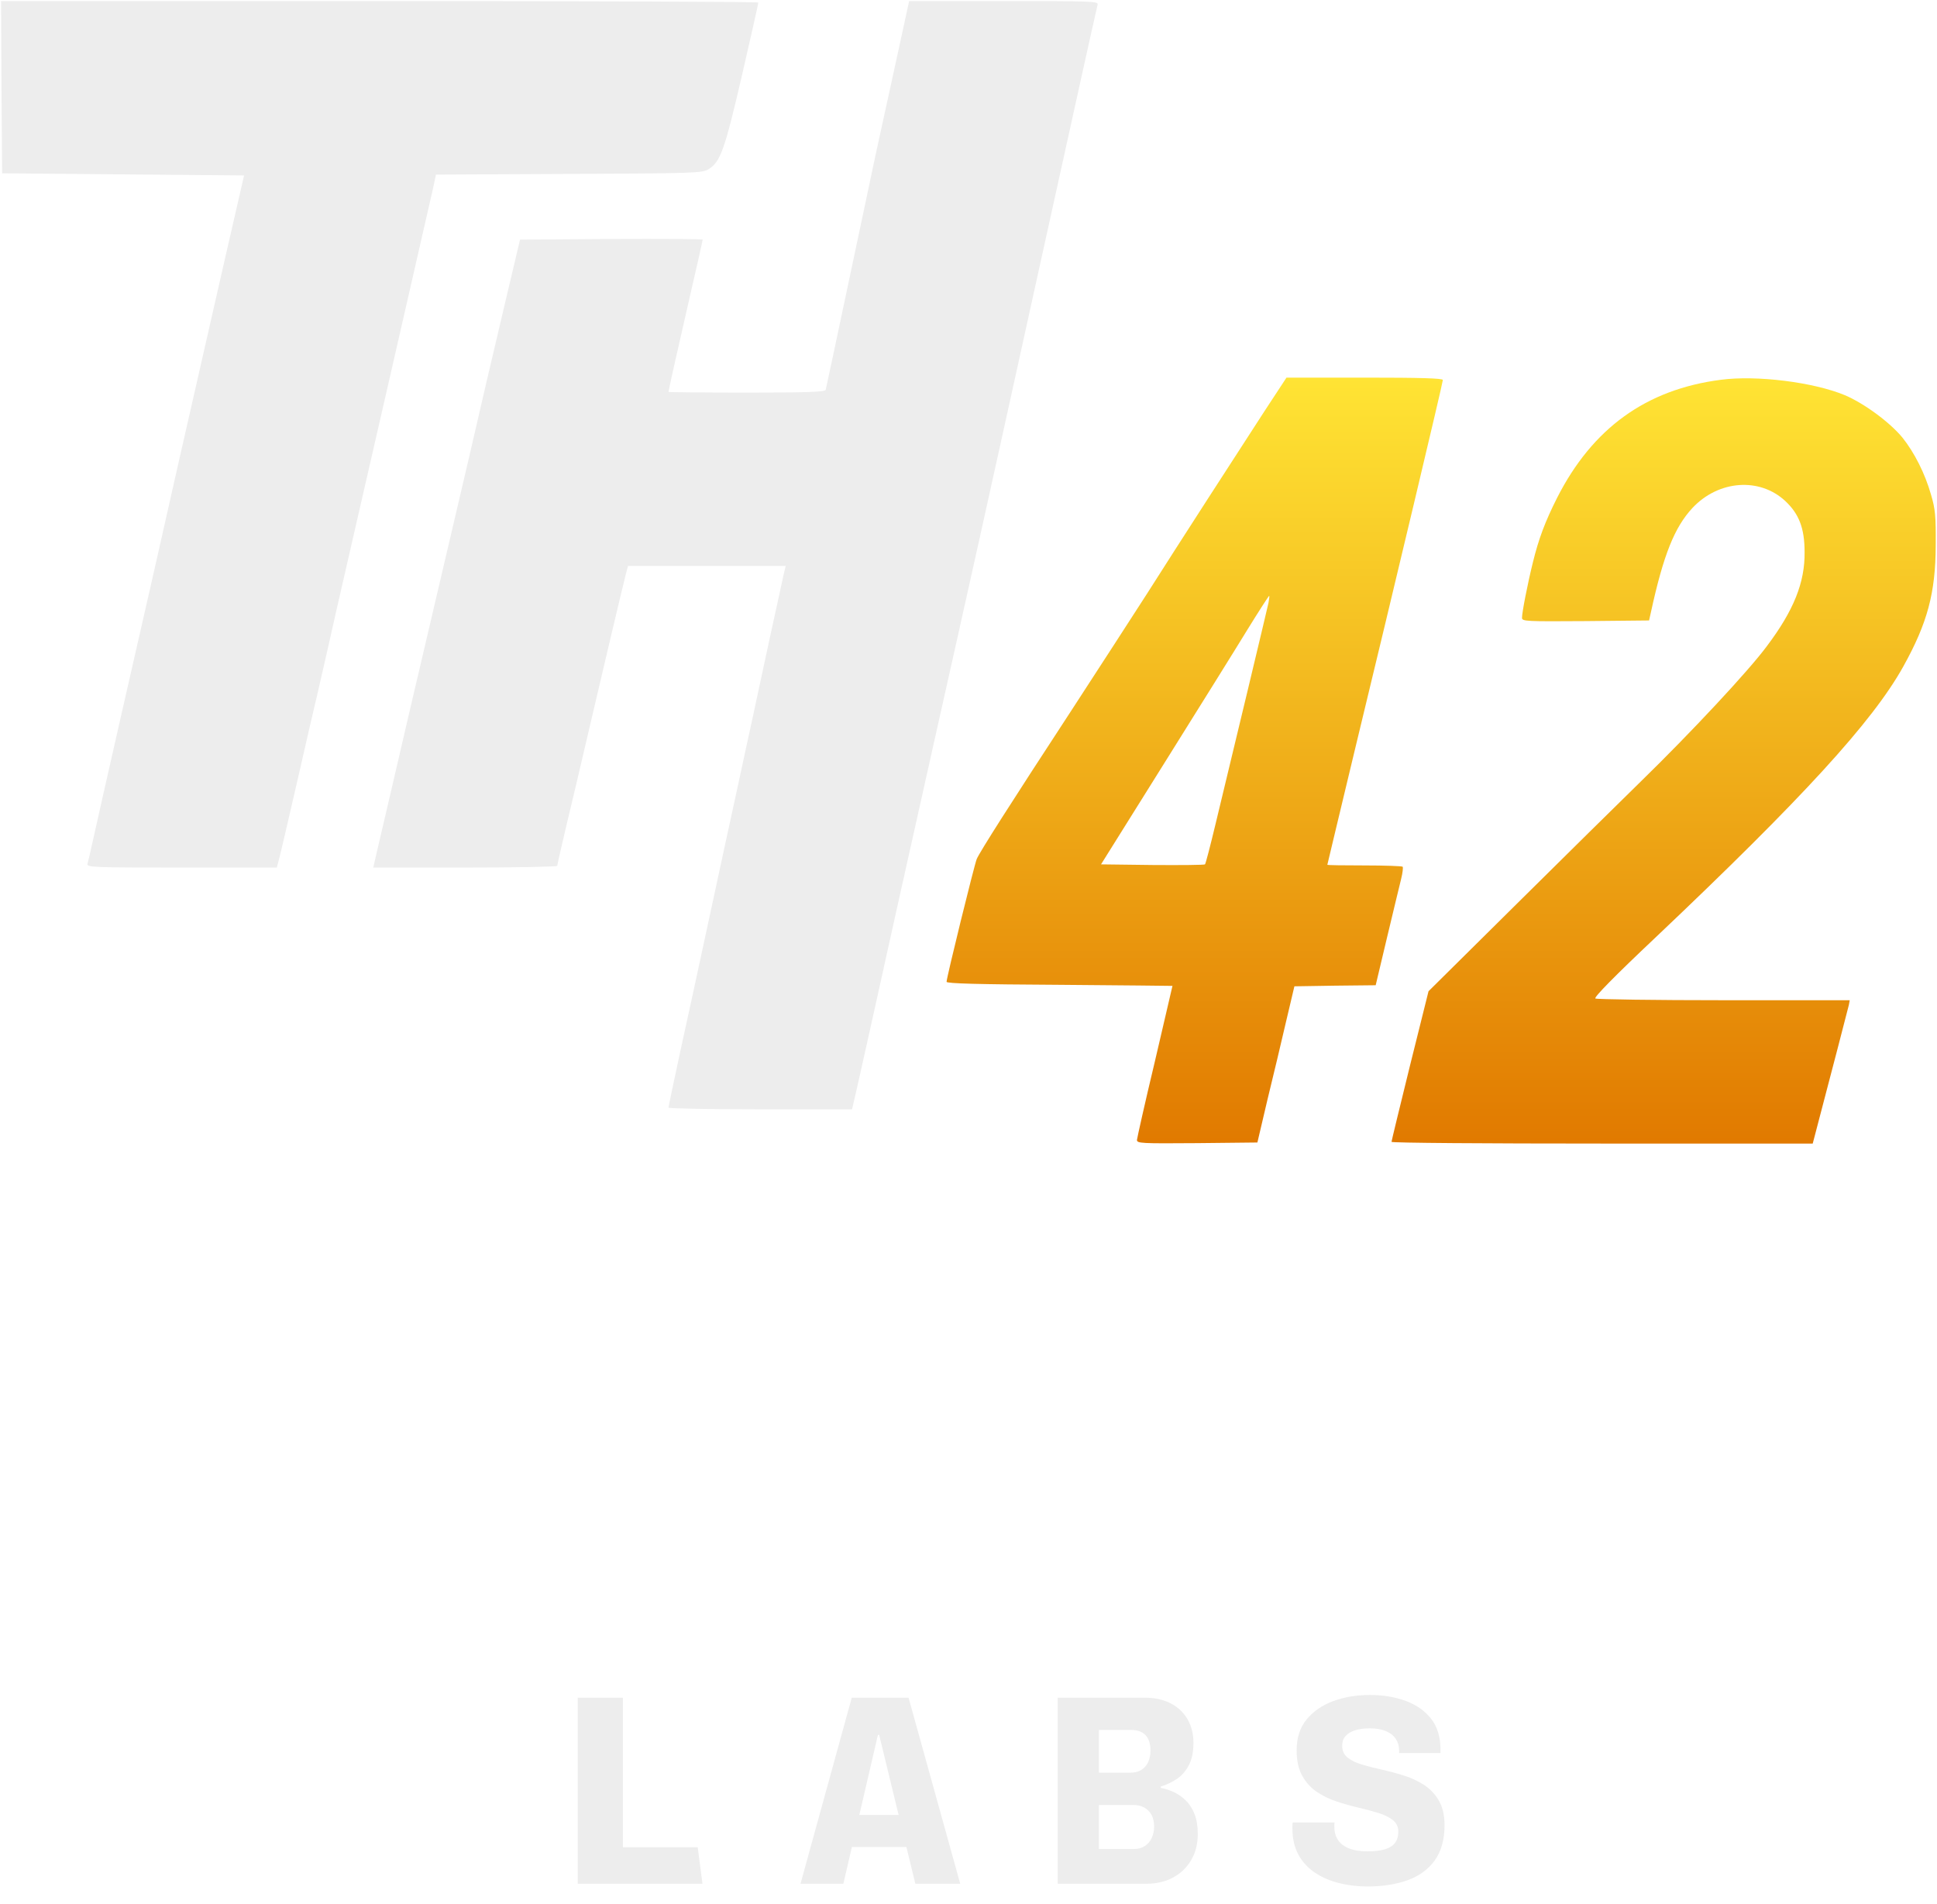
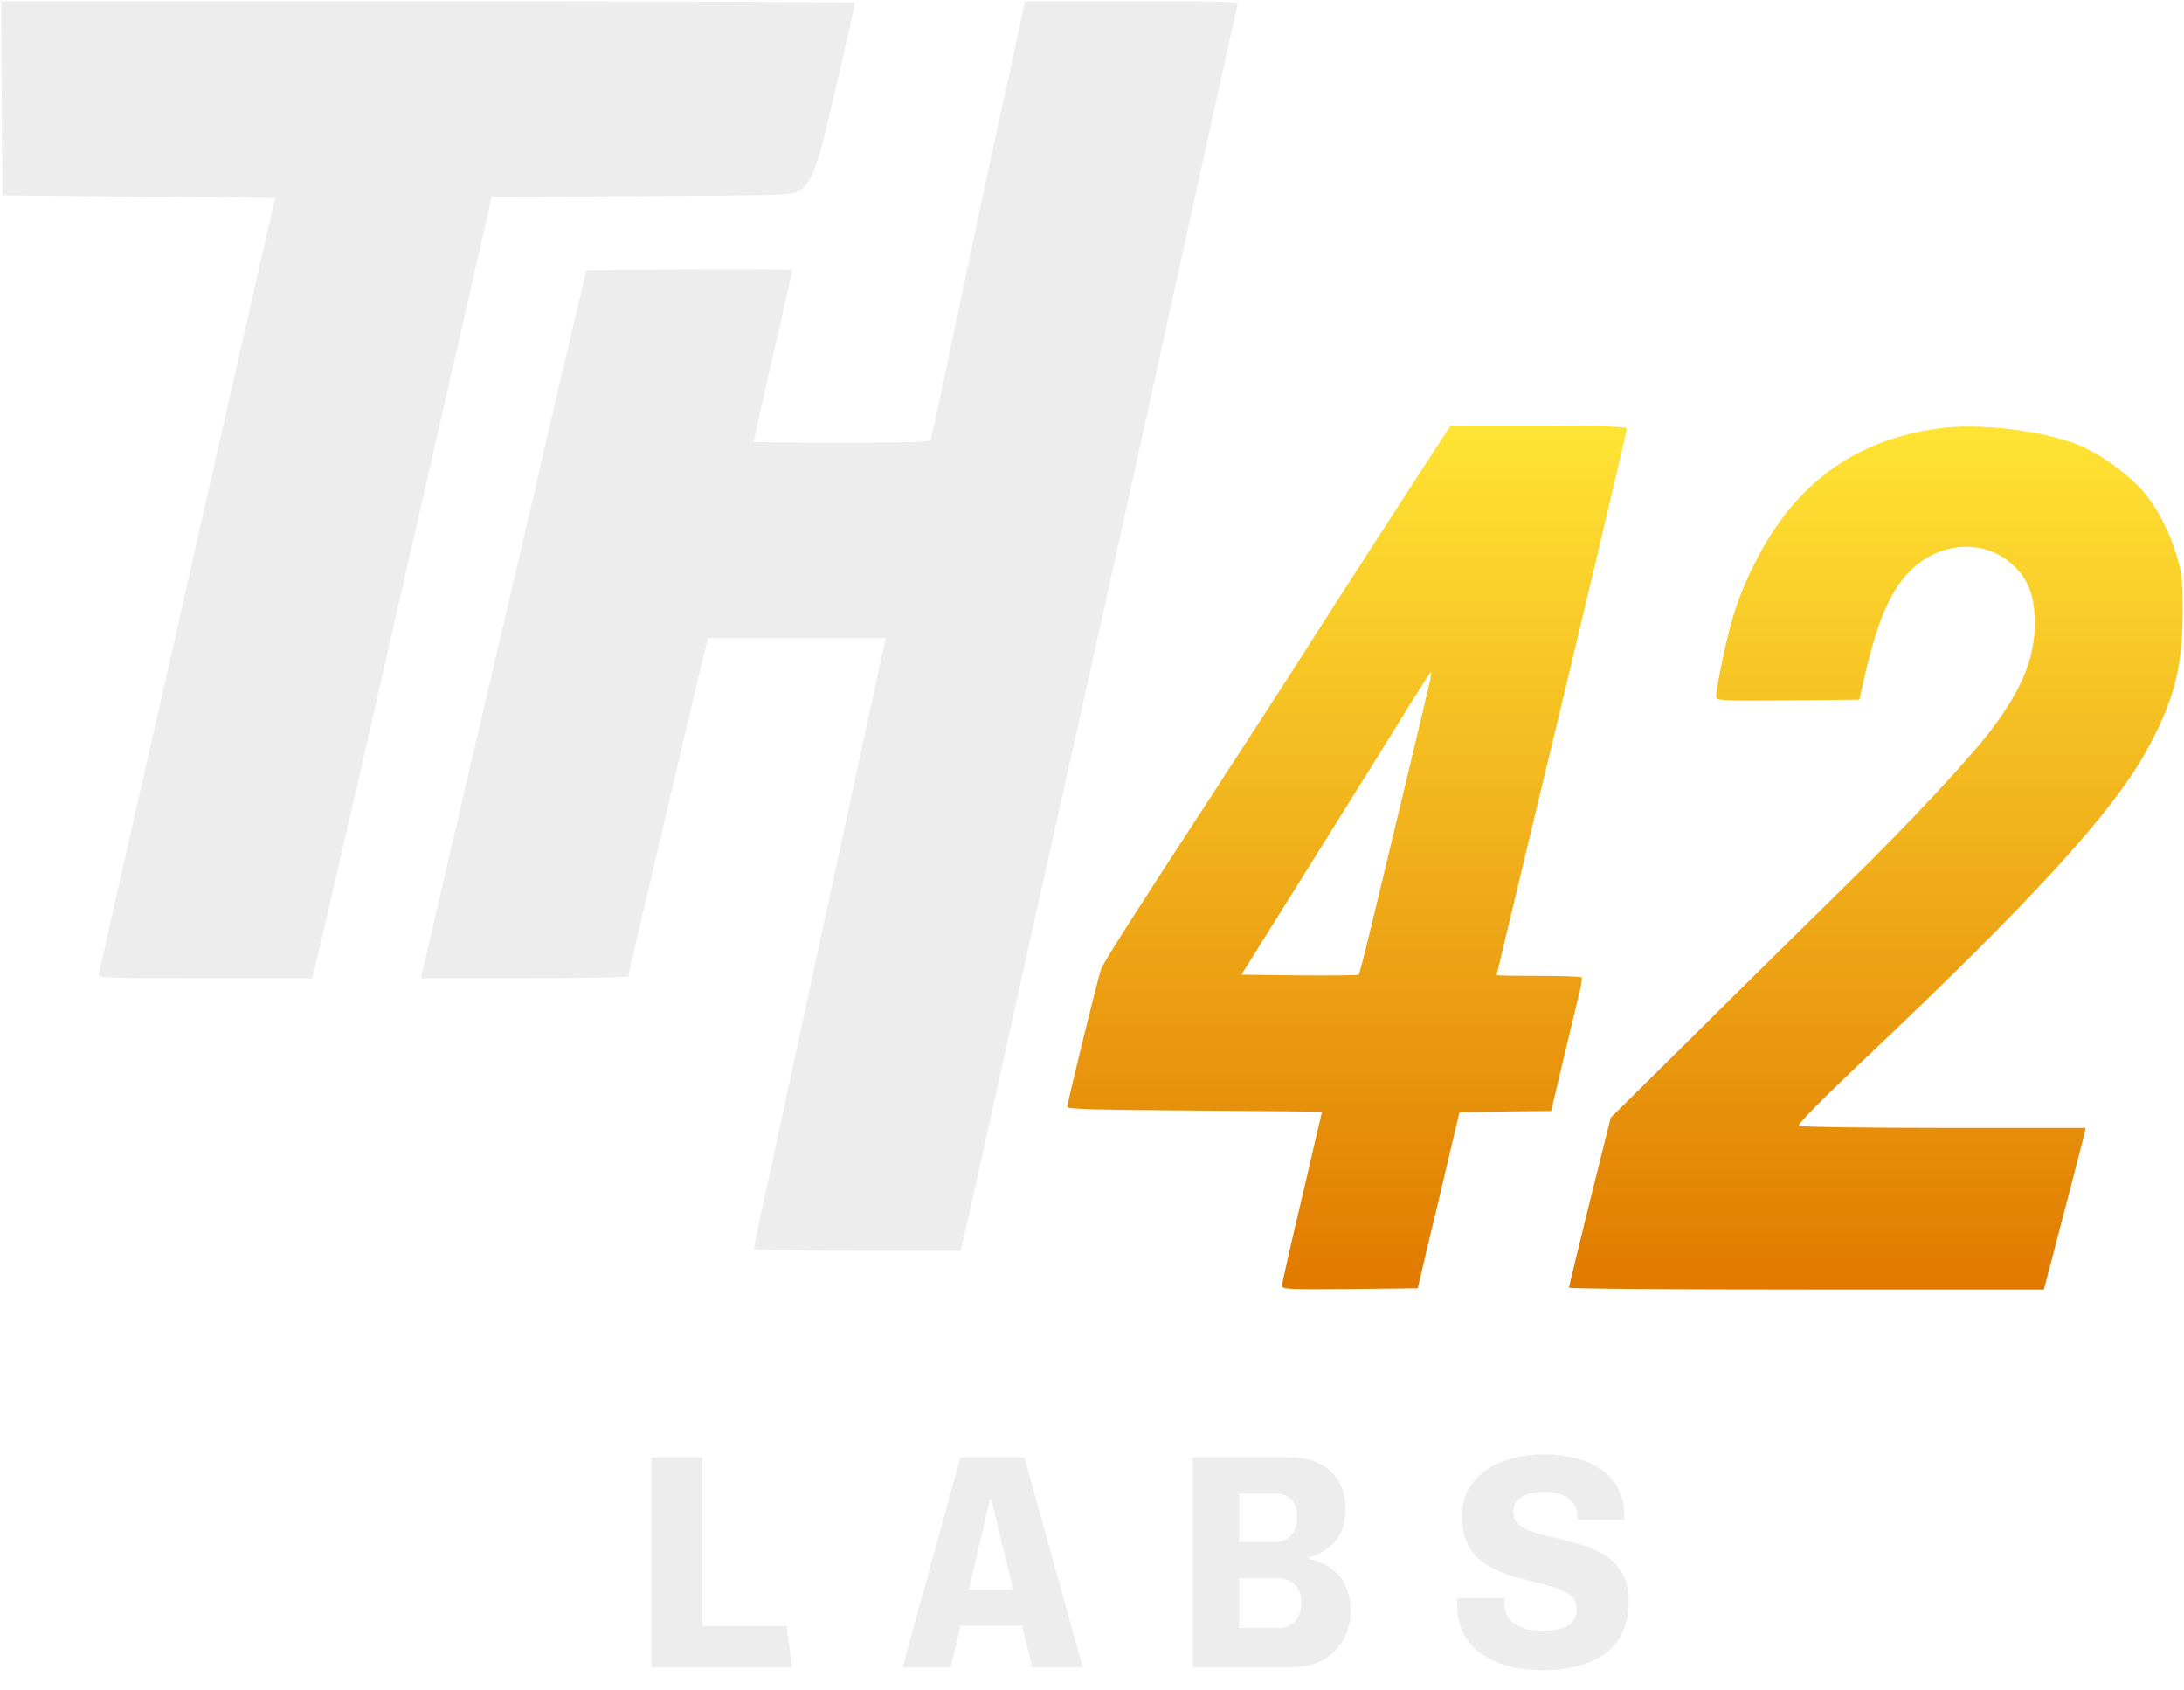
- <svg xmlns="http://www.w3.org/2000/svg" viewBox="7.50 7.50 905.50 889.73" width="905.50" height="889.73" role="img" aria-label="TH42 Labs">
+ <svg xmlns="http://www.w3.org/2000/svg" viewBox="7.50 7.50 905.50 700.30" width="905.50" height="700.30" role="img" aria-label="TH42 Labs">
  <defs>
    <linearGradient id="g42" gradientUnits="userSpaceOnUse" x1="6810.00" y1="3660.00" x2="6810.00" y2="90.00">
      <stop stop-color="#FFE434" />
      <stop offset="1" stop-color="#E17A00" />
    </linearGradient>
  </defs>
  <g fill="#EDEDED">
    <g transform="translate(0,534) scale(0.1,-0.1)">
      <path d="M82 4858 l3 -403 565 -5 566 -5 -93 -405 c-51 -223 -147 -646 -214 -940 -66 -294 -129 -571 -139 -615 -27 -116 -238 -1044 -261 -1150 -11 -49 -22 -98 -25 -107 -5 -17 21 -18 440 -18 l445 0 10 38 c6 20 44 186 86 367 41 182 82 357 90 390 8 33 32 141 55 240 22 99 49 218 60 265 61 264 413 1802 431 1882 l12 57 621 3 c593 3 622 4 653 22 56 34 76 91 157 441 42 182 76 333 76 338 0 4 -797 7 -1770 7 l-1770 0 2 -402z" />
      <path d="M4256 4943 c-38 -175 -77 -354 -87 -398 -9 -44 -65 -307 -124 -585 -59 -278 -108 -511 -110 -517 -3 -10 -86 -13 -370 -13 -201 0 -365 2 -365 3 0 6 44 203 104 464 31 133 56 245 56 248 0 3 -192 4 -427 3 l-427 -3 -78 -330 c-43 -181 -116 -494 -162 -695 -47 -201 -130 -556 -185 -790 -55 -234 -134 -571 -175 -750 -42 -179 -78 -335 -81 -347 l-5 -23 430 0 c236 0 430 4 430 8 0 4 20 93 45 198 25 104 64 268 86 364 53 228 177 754 190 803 l10 37 368 0 369 0 -10 -42 c-13 -57 -124 -569 -148 -683 -11 -49 -40 -184 -65 -300 -25 -115 -84 -385 -130 -600 -46 -214 -109 -505 -140 -645 -30 -139 -55 -258 -55 -262 0 -4 193 -8 429 -8 l429 0 10 43 c6 23 40 177 77 342 74 336 157 708 304 1365 174 776 215 959 486 2190 146 663 268 1213 271 1223 5 16 -20 17 -438 17 l-443 0 -69 -317z" />
    </g>
  </g>
  <g fill="url(#g42)" transform="translate(0 16)">
    <g transform="translate(0,534) scale(0.1,-0.1)">
      <path d="M5986 3503 c-133 -205 -400 -618 -551 -856 -66 -103 -225 -348 -353 -545 -287 -439 -427 -659 -441 -692 -11 -26 -141 -554 -141 -574 0 -8 148 -12 528 -14 290 -2 527 -5 528 -5 0 -1 -37 -159 -82 -352 -46 -192 -83 -358 -84 -368 0 -16 18 -17 281 -15 l282 3 47 200 c27 110 66 274 87 365 l39 165 190 3 190 2 53 223 c29 122 59 245 66 274 7 28 10 54 7 57 -3 3 -83 6 -179 6 -95 0 -173 1 -173 3 0 2 59 246 130 543 182 752 410 1710 410 1723 0 8 -107 11 -365 11 l-366 0 -103 -157z m19 -895 c-7 -33 -164 -689 -248 -1036 -24 -100 -46 -185 -49 -187 -3 -3 -113 -4 -245 -3 l-241 3 294 470 c162 259 338 541 391 628 53 86 99 157 101 157 2 0 0 -15 -3 -32z" />
      <path d="M8120 3650 c-350 -45 -601 -227 -766 -552 -56 -111 -86 -191 -113 -301 -25 -101 -51 -234 -51 -260 0 -16 19 -17 297 -15 l297 3 9 40 c58 266 110 396 194 486 122 130 314 144 434 32 64 -60 90 -127 90 -238 2 -142 -51 -274 -177 -441 -85 -115 -355 -404 -589 -632 -93 -91 -355 -349 -581 -573 l-411 -407 -87 -349 c-47 -191 -86 -351 -86 -355 0 -5 443 -8 985 -8 l984 0 10 38 c77 293 155 592 159 610 l4 22 -588 0 c-324 0 -594 4 -601 8 -8 5 89 104 283 287 684 648 1013 1007 1156 1264 114 205 151 345 152 566 1 138 -2 171 -22 238 -28 99 -78 197 -133 266 -59 72 -180 161 -270 199 -147 61 -412 94 -579 72z" />
    </g>
  </g>
  <g fill="#EDEDED">
-     <path d="M277.574 887.964V801.0H298.682V870.914H333.67L335.889 887.964Z M381.716 887.964 405.676 801.0H432.234L456.384 887.964H435.403L418.479 818.367H417.909L401.746 887.964ZM397.943 870.787V855.828H439.333V870.787Z M501.957 887.964V801.0H542.587Q549.686 801.0 554.789 803.662Q559.891 806.324 562.648 811.078Q565.406 815.832 565.406 822.107Q565.406 828.509 563.219 832.629Q561.032 836.749 557.514 839.063Q553.996 841.376 550.13 842.517V843.151Q553.172 843.721 556.215 845.116Q559.257 846.51 561.824 849.014Q564.392 851.518 565.913 855.384Q567.434 859.251 567.434 864.765Q567.434 871.548 564.423 876.777Q561.412 882.006 555.993 884.985Q550.574 887.964 543.348 887.964ZM521.226 871.738H537.453Q540.559 871.738 542.714 870.311Q544.869 868.885 545.947 866.477Q547.024 864.068 547.024 861.343Q547.024 857.92 545.756 855.67Q544.489 853.419 542.302 852.278Q540.115 851.138 537.453 851.138H521.226ZM521.226 836.052H535.995Q538.847 836.052 540.939 834.816Q543.031 833.58 544.172 831.235Q545.313 828.889 545.313 825.847Q545.313 820.84 542.967 818.463Q540.622 816.086 536.566 816.086H521.226Z M646.792 889.232Q639.883 889.232 633.576 887.679Q627.269 886.126 622.325 882.862Q617.381 879.597 614.529 874.463Q611.677 869.329 611.677 862.167Q611.677 861.469 611.677 860.772Q611.677 860.075 611.804 859.314H631.39Q631.263 859.885 631.263 860.328Q631.263 860.772 631.263 861.343Q631.263 864.829 632.911 867.396Q634.559 869.963 638.013 871.389Q641.468 872.815 646.729 872.815Q651.863 872.815 655.032 871.833Q658.201 870.85 659.691 868.79Q661.18 866.73 661.18 863.688Q661.18 860.202 658.582 858.173Q655.983 856.145 651.768 854.846Q647.553 853.546 642.514 852.374Q637.474 851.201 632.372 849.521Q627.269 847.842 623.054 844.989Q618.839 842.137 616.24 837.446Q613.642 832.756 613.642 825.593Q613.642 816.846 618.332 811.142Q623.023 805.437 630.787 802.585Q638.552 799.732 647.87 799.732Q656.934 799.732 664.445 802.426Q671.956 805.12 676.425 810.73Q680.893 816.339 680.893 825.276V826.861H661.561V825.72Q661.561 822.614 660.008 820.269Q658.455 817.924 655.412 816.624Q652.37 815.325 647.806 815.325Q643.876 815.325 640.961 816.244Q638.045 817.163 636.492 818.938Q634.939 820.713 634.939 823.502Q634.939 826.988 637.506 829.016Q640.073 831.044 644.288 832.28Q648.503 833.517 653.606 834.657Q658.708 835.798 663.779 837.383Q668.85 838.968 673.129 841.725Q677.407 844.482 680.069 848.982Q682.731 853.483 682.795 860.392Q682.795 870.724 678.199 877.062Q673.604 883.401 665.491 886.316Q657.377 889.232 646.792 889.232Z" />
+     <path d="M277.574 698.536V611.571H298.682V681.485H333.67L335.889 698.536Z M381.716 698.536 405.676 611.571H432.234L456.384 698.536H435.403L418.479 628.939H417.909L401.746 698.536ZM397.943 681.358V666.399H439.333V681.358Z M501.957 698.536V611.571H542.587Q549.686 611.571 554.789 614.234Q559.891 616.896 562.648 621.65Q565.406 626.403 565.406 632.679Q565.406 639.08 563.219 643.2Q561.032 647.321 557.514 649.634Q553.996 651.948 550.13 653.089V653.722Q553.172 654.293 556.215 655.687Q559.257 657.082 561.824 659.586Q564.392 662.089 565.913 665.956Q567.434 669.822 567.434 675.337Q567.434 682.119 564.423 687.348Q561.412 692.577 555.993 695.557Q550.574 698.536 543.348 698.536ZM521.226 682.309H537.453Q540.559 682.309 542.714 680.883Q544.869 679.457 545.947 677.048Q547.024 674.639 547.024 671.914Q547.024 668.491 545.756 666.241Q544.489 663.991 542.302 662.85Q540.115 661.709 537.453 661.709H521.226ZM521.226 646.623H535.995Q538.847 646.623 540.939 645.387Q543.031 644.151 544.172 641.806Q545.313 639.461 545.313 636.418Q545.313 631.411 542.967 629.034Q540.622 626.657 536.566 626.657H521.226Z M646.792 699.803Q639.883 699.803 633.576 698.25Q627.269 696.697 622.325 693.433Q617.381 690.169 614.529 685.035Q611.677 679.9 611.677 672.738Q611.677 672.041 611.677 671.343Q611.677 670.646 611.804 669.886H631.39Q631.263 670.456 631.263 670.9Q631.263 671.343 631.263 671.914Q631.263 675.4 632.911 677.967Q634.559 680.534 638.013 681.96Q641.468 683.387 646.729 683.387Q651.863 683.387 655.032 682.404Q658.201 681.422 659.691 679.362Q661.18 677.302 661.18 674.259Q661.18 670.773 658.582 668.745Q655.983 666.716 651.768 665.417Q647.553 664.118 642.514 662.945Q637.474 661.772 632.372 660.093Q627.269 658.413 623.054 655.561Q618.839 652.708 616.24 648.018Q613.642 643.327 613.642 636.165Q613.642 627.418 618.332 621.713Q623.023 616.008 630.787 613.156Q638.552 610.304 647.87 610.304Q656.934 610.304 664.445 612.998Q671.956 615.691 676.425 621.301Q680.893 626.911 680.893 635.848V637.432H661.561V636.292Q661.561 633.186 660.008 630.84Q658.455 628.495 655.412 627.196Q652.37 625.896 647.806 625.896Q643.876 625.896 640.961 626.815Q638.045 627.735 636.492 629.509Q634.939 631.284 634.939 634.073Q634.939 637.559 637.506 639.588Q640.073 641.616 644.288 642.852Q648.503 644.088 653.606 645.229Q658.708 646.37 663.779 647.954Q668.85 649.539 673.129 652.296Q677.407 655.053 680.069 659.554Q682.731 664.054 682.795 670.963Q682.795 681.295 678.199 687.633Q673.604 693.972 665.491 696.888Q657.377 699.803 646.792 699.803Z" />
  </g>
</svg>
